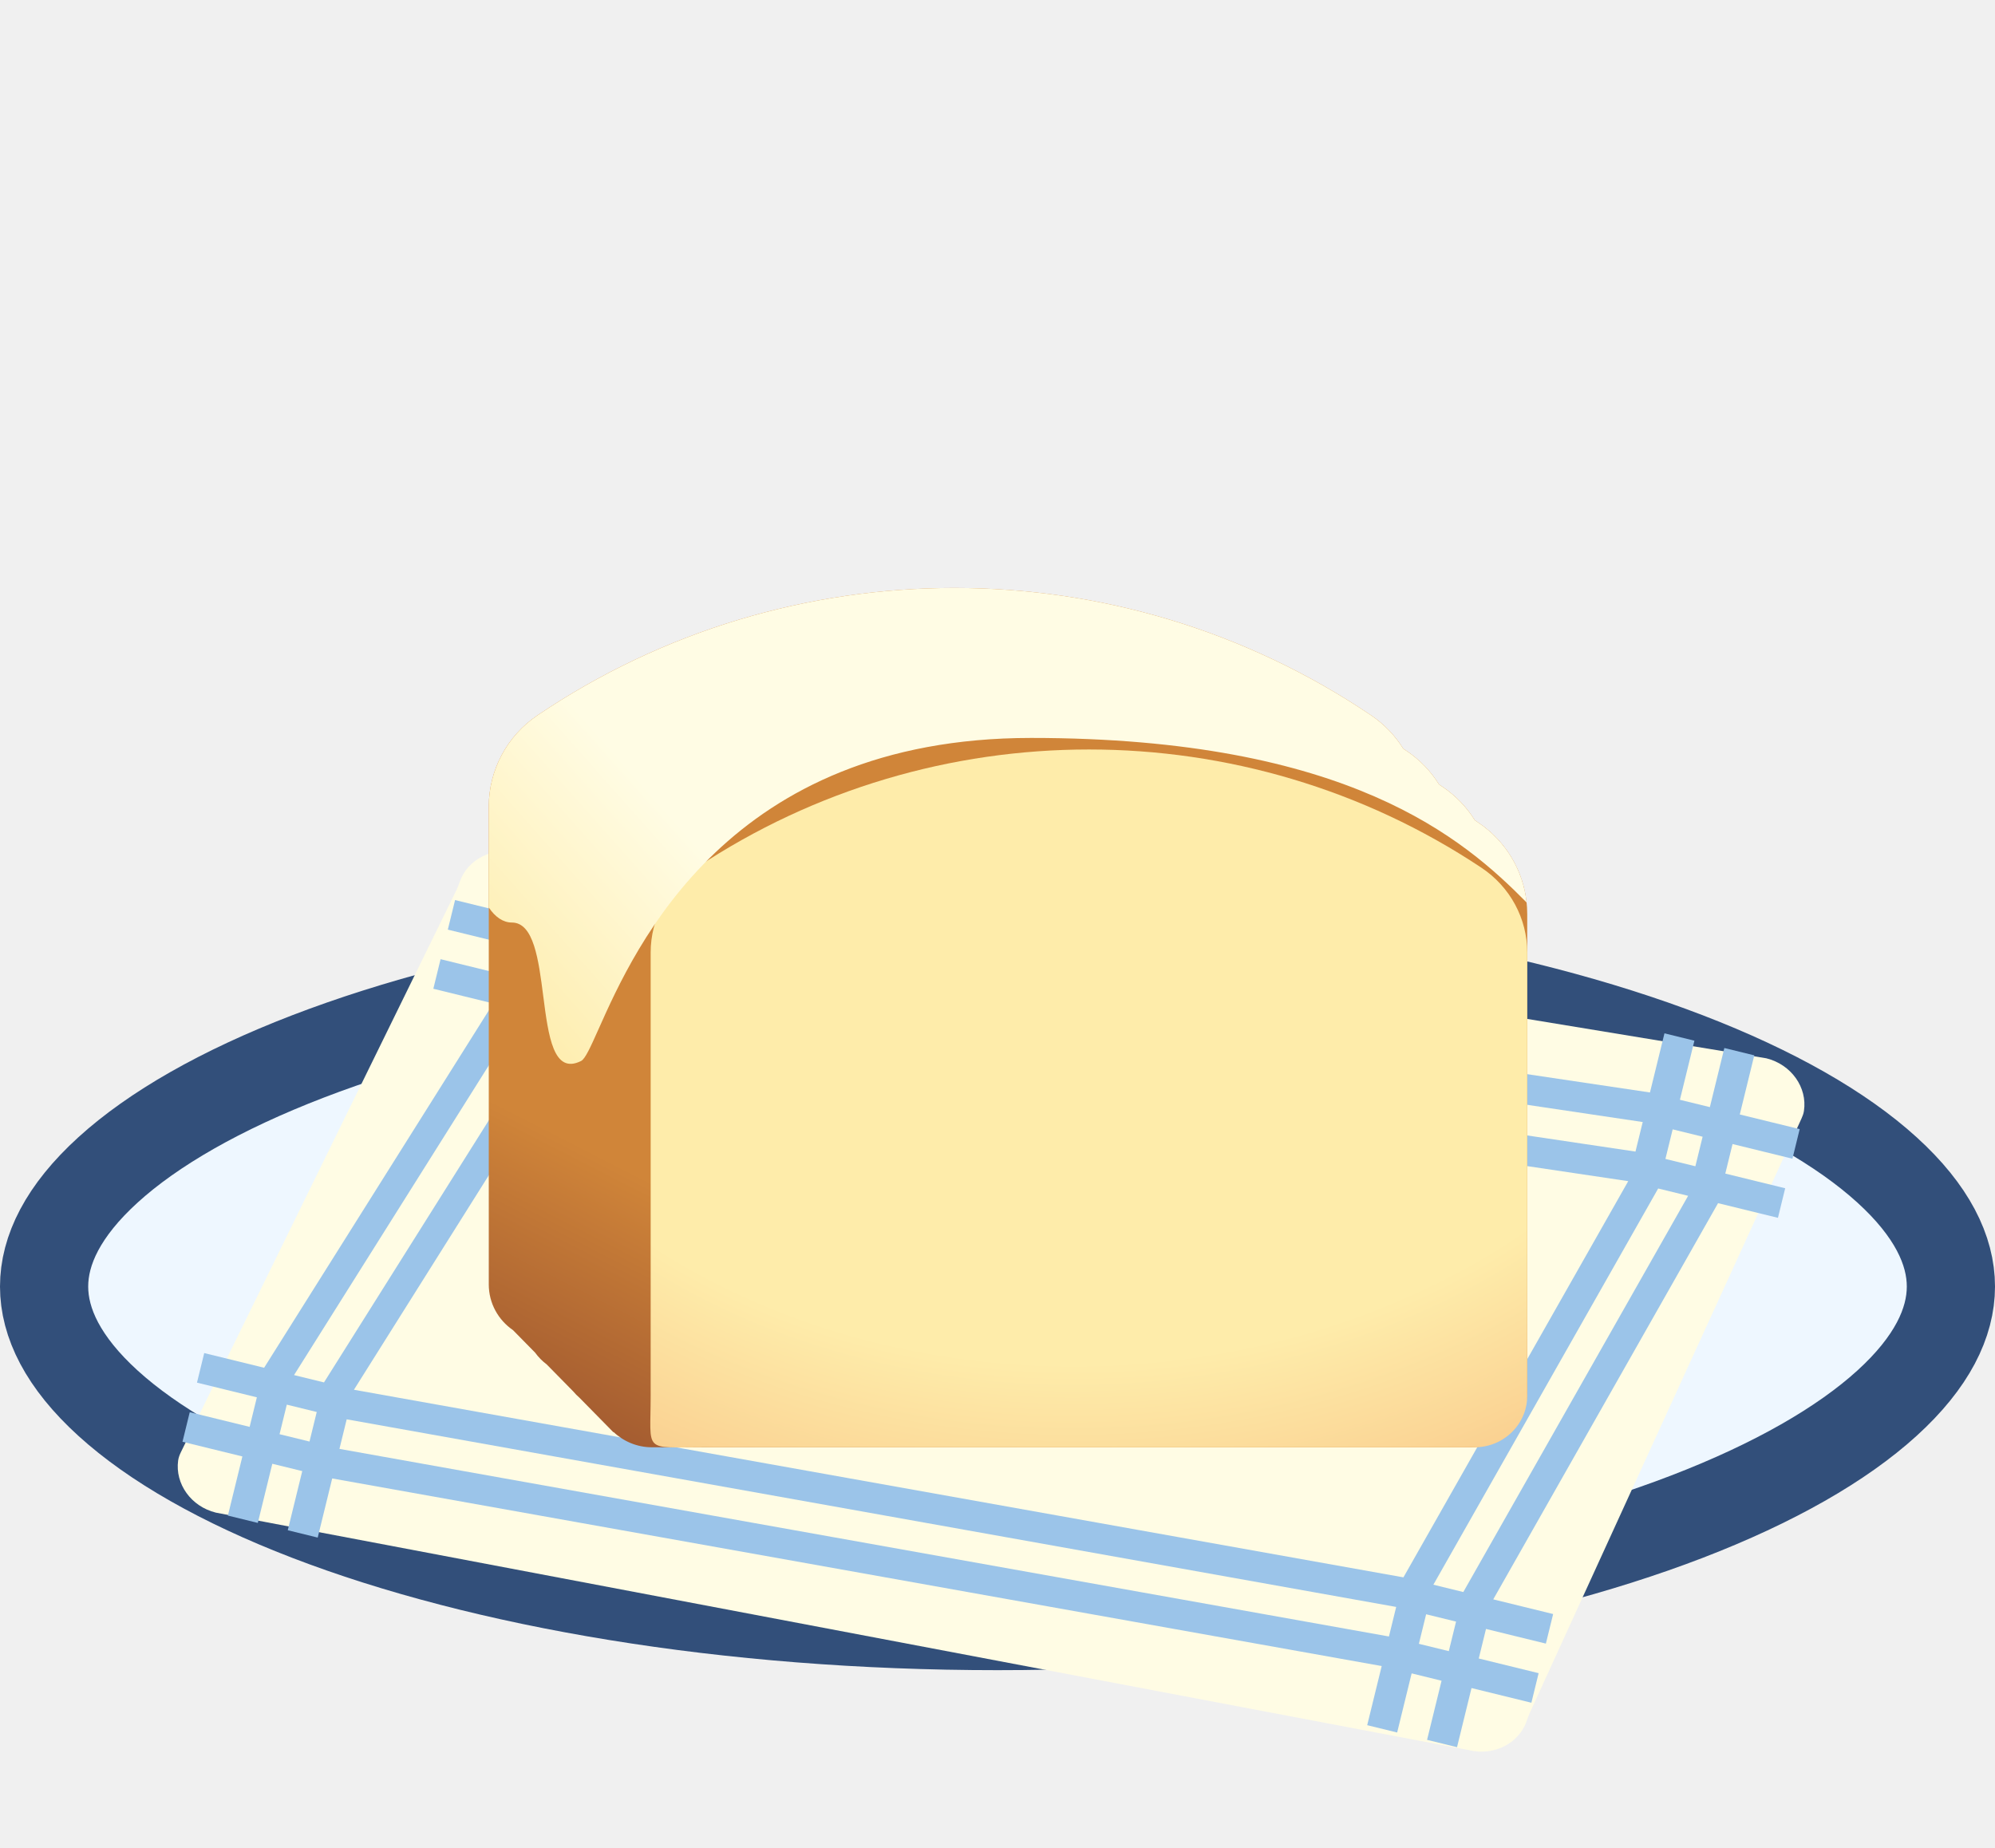
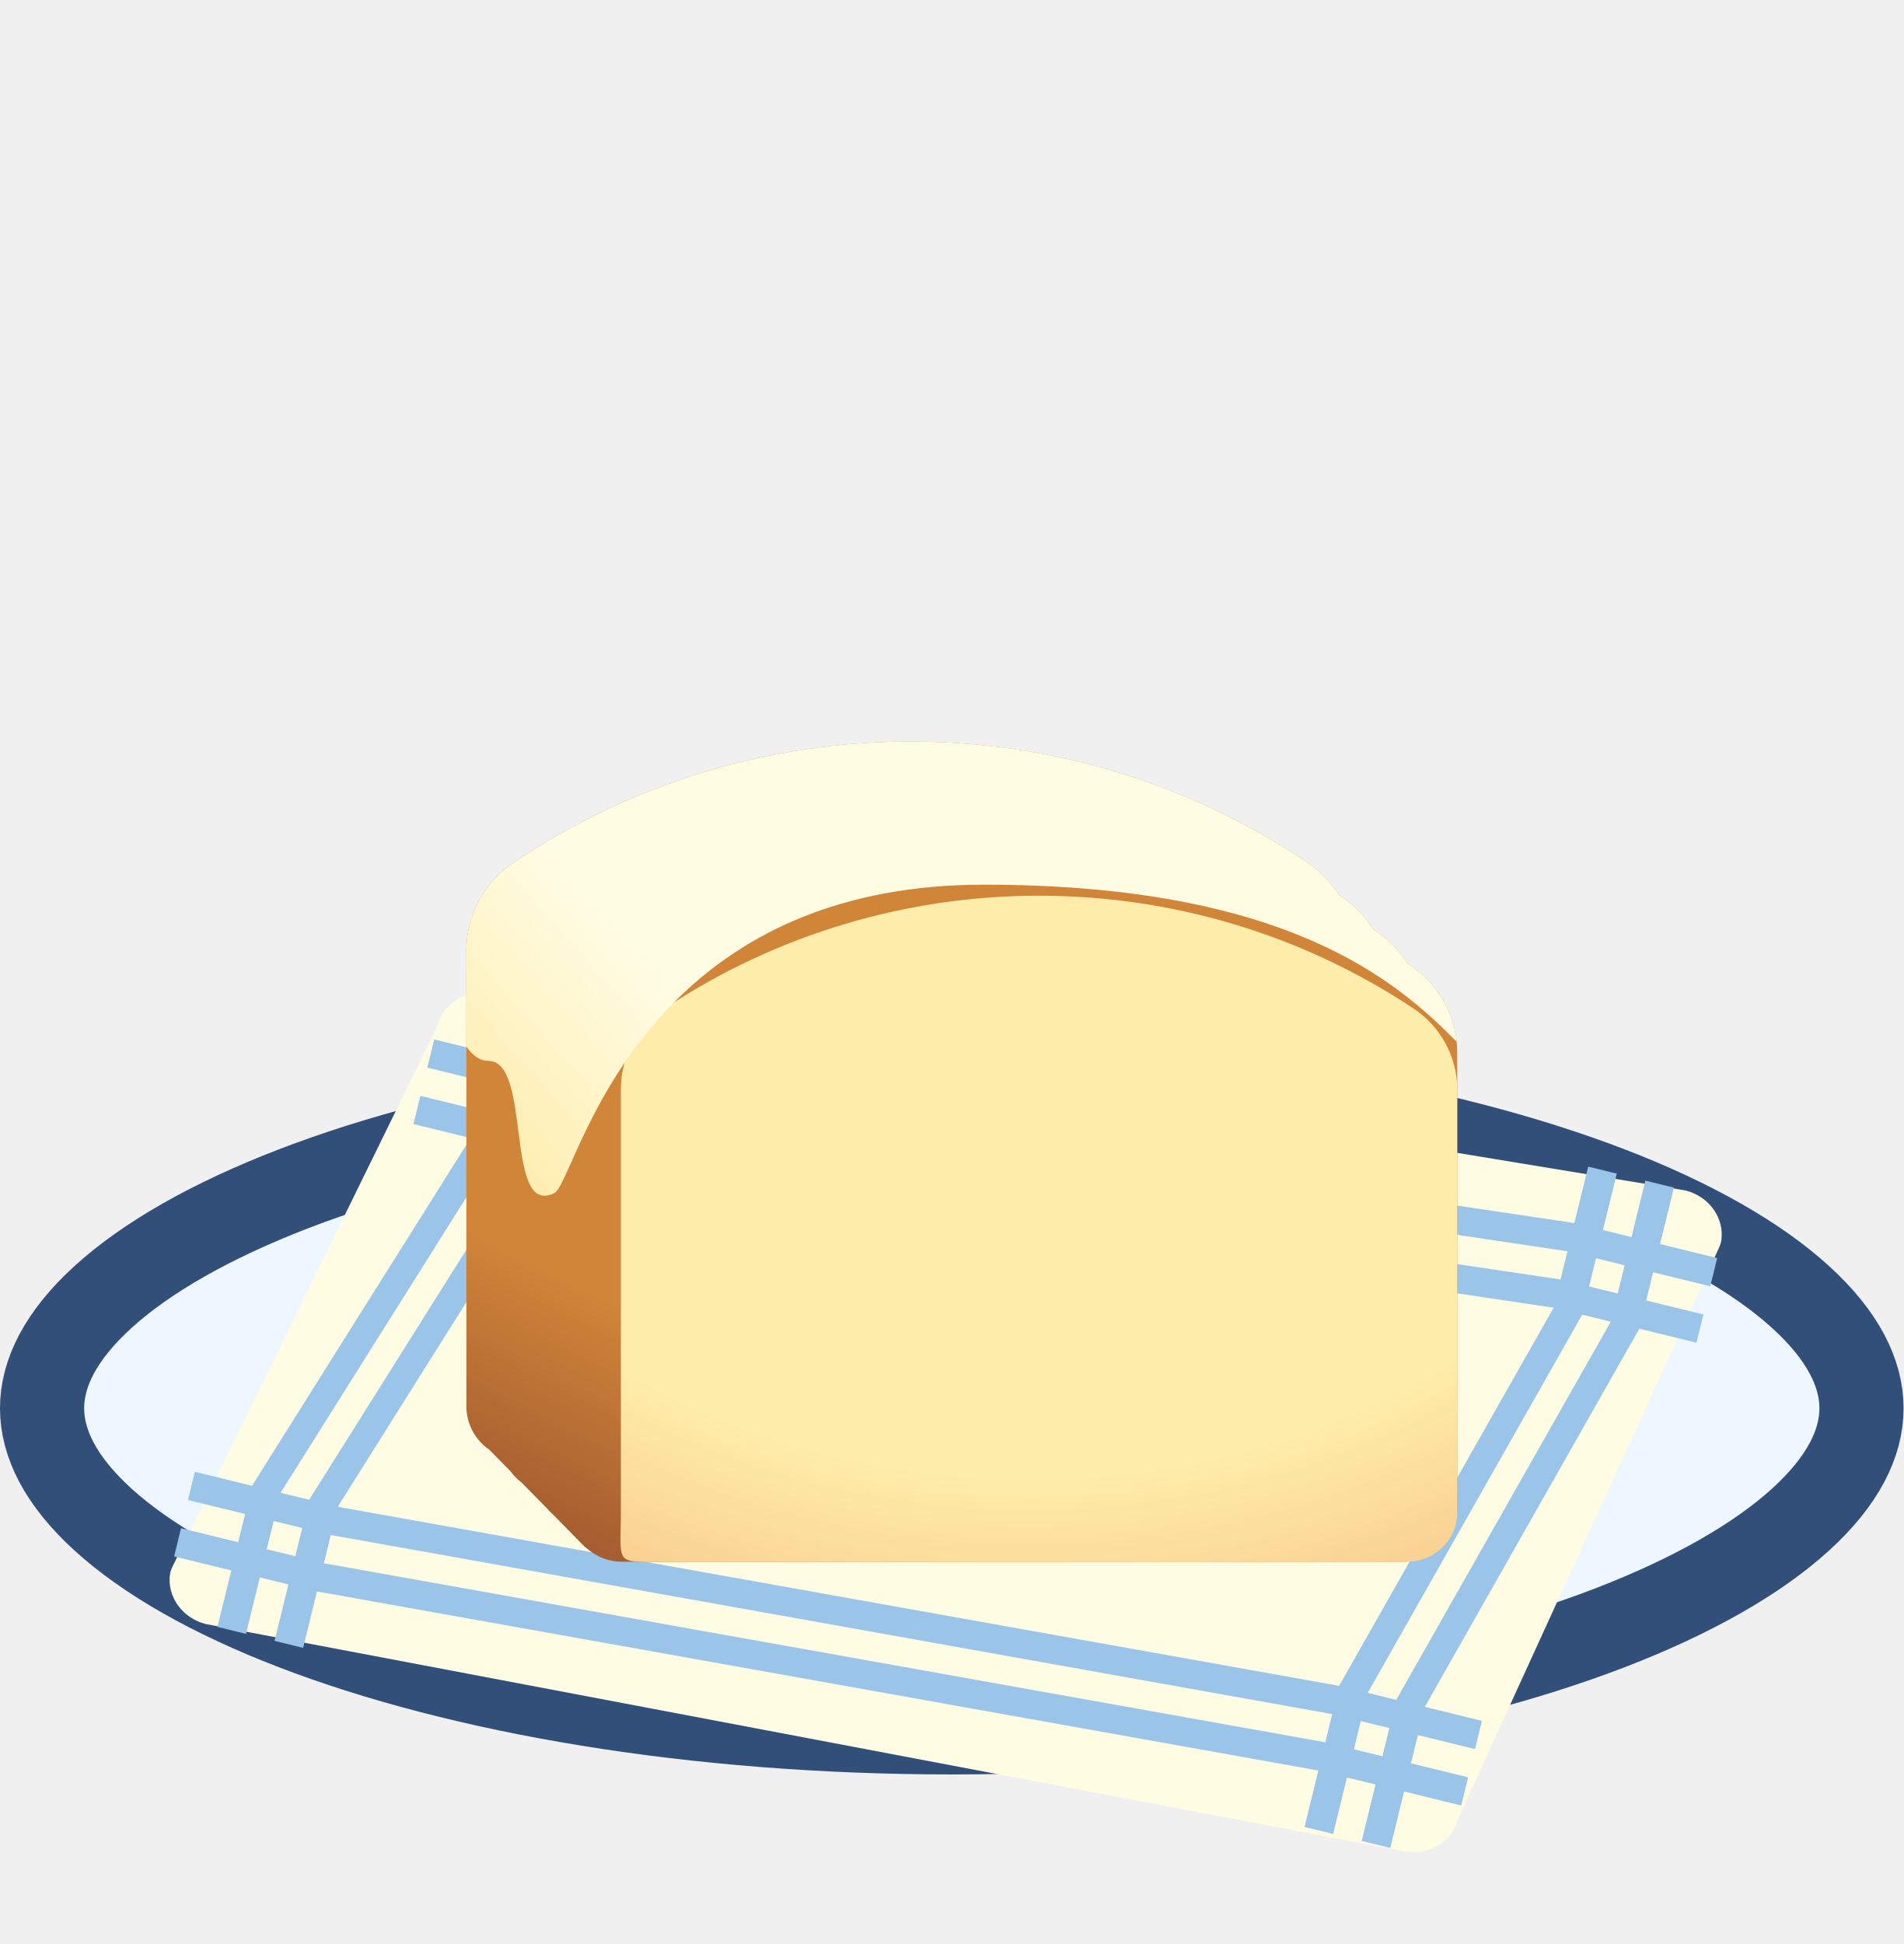
- <svg xmlns="http://www.w3.org/2000/svg" width="95" height="88" viewBox="0 0 95 88" fill="none">
-   <g clip-path="url(#clip0_107_377)">
-     <path d="M92.9 61.269C92.9 62.996 91.998 64.878 89.854 66.827C87.71 68.776 84.49 70.629 80.334 72.228C72.034 75.42 60.426 77.439 47.5 77.439C34.574 77.439 22.966 75.42 14.666 72.228C10.509 70.629 7.29 68.776 5.146 66.827C3.002 64.878 2.1 62.996 2.1 61.269C2.1 59.542 3.002 57.661 5.146 55.712C7.29 53.762 10.509 51.91 14.666 50.311C22.966 47.119 34.574 45.1 47.5 45.1C60.426 45.1 72.034 47.119 80.334 50.311C84.49 51.91 87.71 53.762 89.854 55.712C91.998 57.661 92.9 59.542 92.9 61.269Z" fill="#EEF7FF" stroke="#324F7A" stroke-width="4.2" />
-     <path d="M21.741 42.378C21.805 42.249 21.85 42.112 21.899 41.976C22.276 40.923 23.456 40.318 24.641 40.608L84.108 50.399C85.301 50.692 86.071 51.79 85.902 52.907C85.883 53.032 85.839 53.15 85.787 53.265L72.835 81.599C72.783 81.713 72.744 81.833 72.703 81.952C72.336 83.021 71.146 83.639 69.952 83.347L10.281 72.037C9.097 71.746 8.33 70.663 8.483 69.555C8.502 69.413 8.555 69.278 8.618 69.149L21.741 42.378Z" fill="#FFFCE4" />
-     <path fill-rule="evenodd" clip-rule="evenodd" d="M79.26 49.211L80.686 49.561L79.996 52.376L81.422 52.725L82.112 49.91L83.537 50.259L82.847 53.075L85.699 53.773L85.354 55.182L82.502 54.483L82.157 55.89L85.009 56.589L84.664 57.997L81.812 57.299L71.107 76.167L73.959 76.866L73.613 78.274L70.762 77.576L70.417 78.983L73.268 79.682L72.923 81.09L70.072 80.391L69.382 83.207L67.956 82.858L68.646 80.042L67.221 79.692L66.531 82.508L65.105 82.159L65.795 79.343L15.819 70.409L15.129 73.225L13.703 72.875L14.393 70.059L12.967 69.71L12.277 72.526L10.852 72.177L11.542 69.361L8.69 68.662L9.035 67.254L11.887 67.952L12.232 66.545L9.38 65.846L9.725 64.438L12.577 65.137L23.486 47.787L20.635 47.088L20.98 45.68L23.831 46.379L24.176 44.971L21.325 44.272L21.67 42.864L24.521 43.563L25.211 40.748L26.637 41.097L25.947 43.912L27.373 44.262L28.062 41.446L29.488 41.796L28.798 44.611L78.57 52.027L79.26 49.211ZM78.225 53.435L28.453 46.019L28.108 47.427L77.88 54.842L78.225 53.435ZM27.028 45.67L25.602 45.321L25.257 46.728L26.683 47.077L27.028 45.67ZM81.077 54.134L79.651 53.784L79.306 55.192L80.732 55.541L81.077 54.134ZM80.387 56.949L69.681 75.818L68.256 75.469L78.961 56.6L80.387 56.949ZM77.535 56.251L66.83 75.119L16.854 66.185L27.763 48.835L77.535 56.251ZM66.485 76.528L16.509 67.593L16.164 69.001L66.14 77.935L66.485 76.528ZM26.338 48.486L15.428 65.835L14.002 65.486L24.912 48.136L26.338 48.486ZM15.083 67.244L13.657 66.894L13.312 68.302L14.738 68.651L15.083 67.244ZM69.336 77.226L67.911 76.877L67.566 78.284L68.991 78.633L69.336 77.226Z" fill="#9BC4E9" />
-     <path fill-rule="evenodd" clip-rule="evenodd" d="M25.593 34.067C24.143 35.046 23.275 36.674 23.275 38.415V61.167C23.275 62.07 23.731 62.867 24.427 63.344L25.481 64.416C25.636 64.63 25.823 64.82 26.034 64.979L27.295 66.261C27.388 66.373 27.491 66.477 27.602 66.573L29.209 68.208L29.219 68.198C29.696 68.648 30.341 68.925 31.05 68.925H70.065C71.534 68.925 72.725 67.742 72.725 66.283V43.531C72.725 41.79 71.858 40.162 70.408 39.183C70.349 39.143 70.29 39.103 70.231 39.064C69.845 38.443 69.328 37.9 68.703 37.477C68.644 37.438 68.585 37.398 68.526 37.359C68.14 36.738 67.623 36.195 66.998 35.772C66.939 35.733 66.88 35.693 66.821 35.654C66.435 35.033 65.918 34.489 65.292 34.067C53.313 25.978 37.572 25.978 25.593 34.067Z" fill="url(#paint0_linear_107_377)" />
-     <path d="M30.984 45.358C30.984 43.742 31.801 42.231 33.166 41.323C44.445 33.816 59.265 33.816 70.543 41.323C71.909 42.231 72.725 43.742 72.725 45.358V66.473C72.725 67.827 71.604 68.925 70.221 68.925H33.489C30.597 68.925 30.984 69.202 30.984 66.473V45.358Z" fill="url(#paint1_radial_107_377)" />
-     <path fill-rule="evenodd" clip-rule="evenodd" d="M72.696 42.979C69.726 39.974 64.244 35.143 49.099 35.143C34.691 35.143 30.245 45.104 28.505 49.004C28.121 49.863 27.869 50.428 27.67 50.528C26.352 51.187 26.114 49.34 25.869 47.435C25.647 45.709 25.419 43.934 24.374 43.934C23.959 43.934 23.579 43.673 23.275 43.217V38.415C23.275 36.674 24.143 35.046 25.593 34.067C37.572 25.978 53.313 25.978 65.292 34.067C65.918 34.49 66.435 35.033 66.821 35.654C66.88 35.693 66.939 35.733 66.998 35.772C67.623 36.195 68.141 36.738 68.526 37.359C68.585 37.399 68.644 37.438 68.703 37.478C69.328 37.9 69.845 38.443 70.231 39.064C70.29 39.103 70.349 39.143 70.408 39.183C71.703 40.057 72.534 41.45 72.696 42.979Z" fill="url(#paint2_linear_107_377)" />
+ <svg xmlns="http://www.w3.org/2000/svg" width="95" height="97" viewBox="0 0 95 97" fill="none">
+   <g clip-path="url(#clip0_120_353)">
+     <path d="M92.9 70.269C92.9 71.996 91.998 73.878 89.854 75.827C87.71 77.776 84.49 79.629 80.334 81.228C72.034 84.42 60.426 86.439 47.5 86.439C34.574 86.439 22.966 84.42 14.666 81.228C10.509 79.629 7.29 77.776 5.146 75.827C3.002 73.878 2.1 71.996 2.1 70.269C2.1 68.542 3.002 66.661 5.146 64.712C7.29 62.762 10.509 60.91 14.666 59.311C22.966 56.119 34.574 54.1 47.5 54.1C60.426 54.1 72.034 56.119 80.334 59.311C84.49 60.91 87.71 62.762 89.854 64.712C91.998 66.661 92.9 68.542 92.9 70.269Z" fill="#EEF7FF" stroke="#324F7A" stroke-width="4.2" />
+     <path d="M21.741 51.378C21.805 51.249 21.85 51.112 21.899 50.976C22.276 49.923 23.456 49.318 24.641 49.608L84.108 59.399C85.301 59.692 86.071 60.79 85.902 61.907C85.883 62.032 85.839 62.15 85.787 62.265L72.835 90.599C72.783 90.713 72.744 90.833 72.703 90.952C72.336 92.021 71.146 92.639 69.952 92.347L10.281 81.037C9.097 80.746 8.33 79.663 8.483 78.555C8.502 78.413 8.555 78.278 8.618 78.149L21.741 51.378Z" fill="#FFFCE4" />
+     <path fill-rule="evenodd" clip-rule="evenodd" d="M79.26 58.211L80.686 58.561L79.996 61.376L81.422 61.725L82.112 58.91L83.537 59.259L82.847 62.075L85.699 62.773L85.354 64.182L82.502 63.483L82.157 64.89L85.009 65.589L84.664 66.997L81.812 66.299L71.107 85.167L73.959 85.866L73.613 87.274L70.762 86.576L70.417 87.983L73.268 88.682L72.923 90.09L70.072 89.391L69.382 92.207L67.956 91.858L68.646 89.042L67.221 88.692L66.531 91.508L65.105 91.159L65.795 88.343L15.819 79.409L15.129 82.225L13.703 81.875L14.393 79.059L12.967 78.71L12.277 81.526L10.852 81.177L11.542 78.361L8.69 77.662L9.035 76.254L11.887 76.952L12.232 75.545L9.38 74.846L9.725 73.438L12.577 74.137L23.486 56.787L20.635 56.088L20.98 54.68L23.831 55.379L24.176 53.971L21.325 53.272L21.67 51.864L24.521 52.563L25.211 49.748L26.637 50.097L25.947 52.912L27.373 53.262L28.062 50.446L29.488 50.796L28.798 53.611L78.57 61.027L79.26 58.211ZM78.225 62.435L28.453 55.019L28.108 56.427L77.88 63.842L78.225 62.435ZM27.028 54.67L25.602 54.321L25.257 55.728L26.683 56.077L27.028 54.67ZM81.077 63.134L79.651 62.784L79.306 64.192L80.732 64.541L81.077 63.134ZM80.387 65.949L69.681 84.818L68.256 84.469L78.961 65.6L80.387 65.949ZM77.535 65.251L66.83 84.119L16.854 75.185L27.763 57.835L77.535 65.251ZM66.485 85.528L16.509 76.593L16.164 78.001L66.14 86.935L66.485 85.528ZM26.338 57.486L15.428 74.835L14.002 74.486L24.912 57.136L26.338 57.486ZM15.083 76.244L13.657 75.894L13.312 77.302L14.738 77.651L15.083 76.244ZM69.336 86.226L67.911 85.877L67.566 87.284L68.991 87.633L69.336 86.226Z" fill="#9BC4E9" />
+     <path fill-rule="evenodd" clip-rule="evenodd" d="M25.593 43.067C24.143 44.046 23.275 45.674 23.275 47.415V70.167C23.275 71.07 23.731 71.867 24.427 72.344L25.481 73.416C25.636 73.63 25.823 73.82 26.034 73.979L27.295 75.261C27.388 75.373 27.491 75.477 27.602 75.573L29.209 77.208L29.219 77.198C29.696 77.648 30.341 77.925 31.05 77.925H70.065C71.534 77.925 72.725 76.742 72.725 75.283V52.531C72.725 50.79 71.858 49.162 70.408 48.183C70.349 48.143 70.29 48.103 70.231 48.064C69.845 47.443 69.328 46.9 68.703 46.477C68.644 46.438 68.585 46.398 68.526 46.359C68.14 45.738 67.623 45.195 66.998 44.772C66.939 44.733 66.88 44.693 66.821 44.654C66.435 44.033 65.918 43.489 65.292 43.067C53.313 34.978 37.572 34.978 25.593 43.067Z" fill="url(#paint0_linear_120_353)" />
+     <path d="M30.984 54.358C30.984 52.742 31.801 51.231 33.166 50.323C44.445 42.816 59.265 42.816 70.543 50.323C71.909 51.231 72.725 52.742 72.725 54.358V75.473C72.725 76.827 71.604 77.925 70.221 77.925H33.489C30.597 77.925 30.984 78.202 30.984 75.473V54.358Z" fill="url(#paint1_radial_120_353)" />
+     <path fill-rule="evenodd" clip-rule="evenodd" d="M72.696 51.979C69.726 48.974 64.244 44.143 49.099 44.143C34.691 44.143 30.245 54.104 28.505 58.004C28.121 58.863 27.869 59.428 27.67 59.528C26.352 60.187 26.114 58.34 25.869 56.435C25.647 54.709 25.419 52.934 24.374 52.934C23.959 52.934 23.579 52.673 23.275 52.217V47.415C23.275 45.674 24.143 44.046 25.593 43.067C37.572 34.978 53.313 34.978 65.292 43.067C65.918 43.49 66.435 44.033 66.821 44.654C66.88 44.693 66.939 44.733 66.998 44.772C67.623 45.195 68.141 45.738 68.526 46.359C68.585 46.399 68.644 46.438 68.703 46.478C69.328 46.9 69.845 47.443 70.231 48.064C70.29 48.103 70.349 48.143 70.408 48.183C71.703 49.057 72.534 50.45 72.696 51.979Z" fill="url(#paint2_linear_120_353)" />
  </g>
  <defs>
-     <linearGradient id="paint0_linear_107_377" x1="46.234" y1="28" x2="26.022" y2="67.56" gradientUnits="userSpaceOnUse">
+     <linearGradient id="paint0_linear_120_353" x1="46.234" y1="37" x2="26.022" y2="76.56" gradientUnits="userSpaceOnUse">
      <stop offset="0.722" stop-color="#D08539" />
      <stop offset="1" stop-color="#A25A30" />
    </linearGradient>
-     <radialGradient id="paint1_radial_107_377" cx="0" cy="0" r="1" gradientUnits="userSpaceOnUse" gradientTransform="translate(51.7439 38.6832) rotate(89.3383) scale(46.584 58.511)">
+     <radialGradient id="paint1_radial_120_353" cx="0" cy="0" r="1" gradientUnits="userSpaceOnUse" gradientTransform="translate(51.7439 47.6832) rotate(89.3383) scale(46.584 58.511)">
      <stop offset="0.561" stop-color="#FEECAA" />
      <stop offset="0.989" stop-color="#F4A86C" />
    </radialGradient>
-     <linearGradient id="paint2_linear_107_377" x1="47.986" y1="28" x2="23.829" y2="49.433" gradientUnits="userSpaceOnUse">
+     <linearGradient id="paint2_linear_120_353" x1="47.986" y1="37" x2="23.829" y2="58.433" gradientUnits="userSpaceOnUse">
      <stop offset="0.594" stop-color="#FFFCE4" />
      <stop offset="1" stop-color="#FEECAA" />
    </linearGradient>
-     <clipPath id="clip0_107_377">
-       <rect width="95" height="88" fill="white" />
+     <clipPath id="clip0_120_353">
+       <rect width="95" height="97" fill="white" />
    </clipPath>
  </defs>
</svg>
